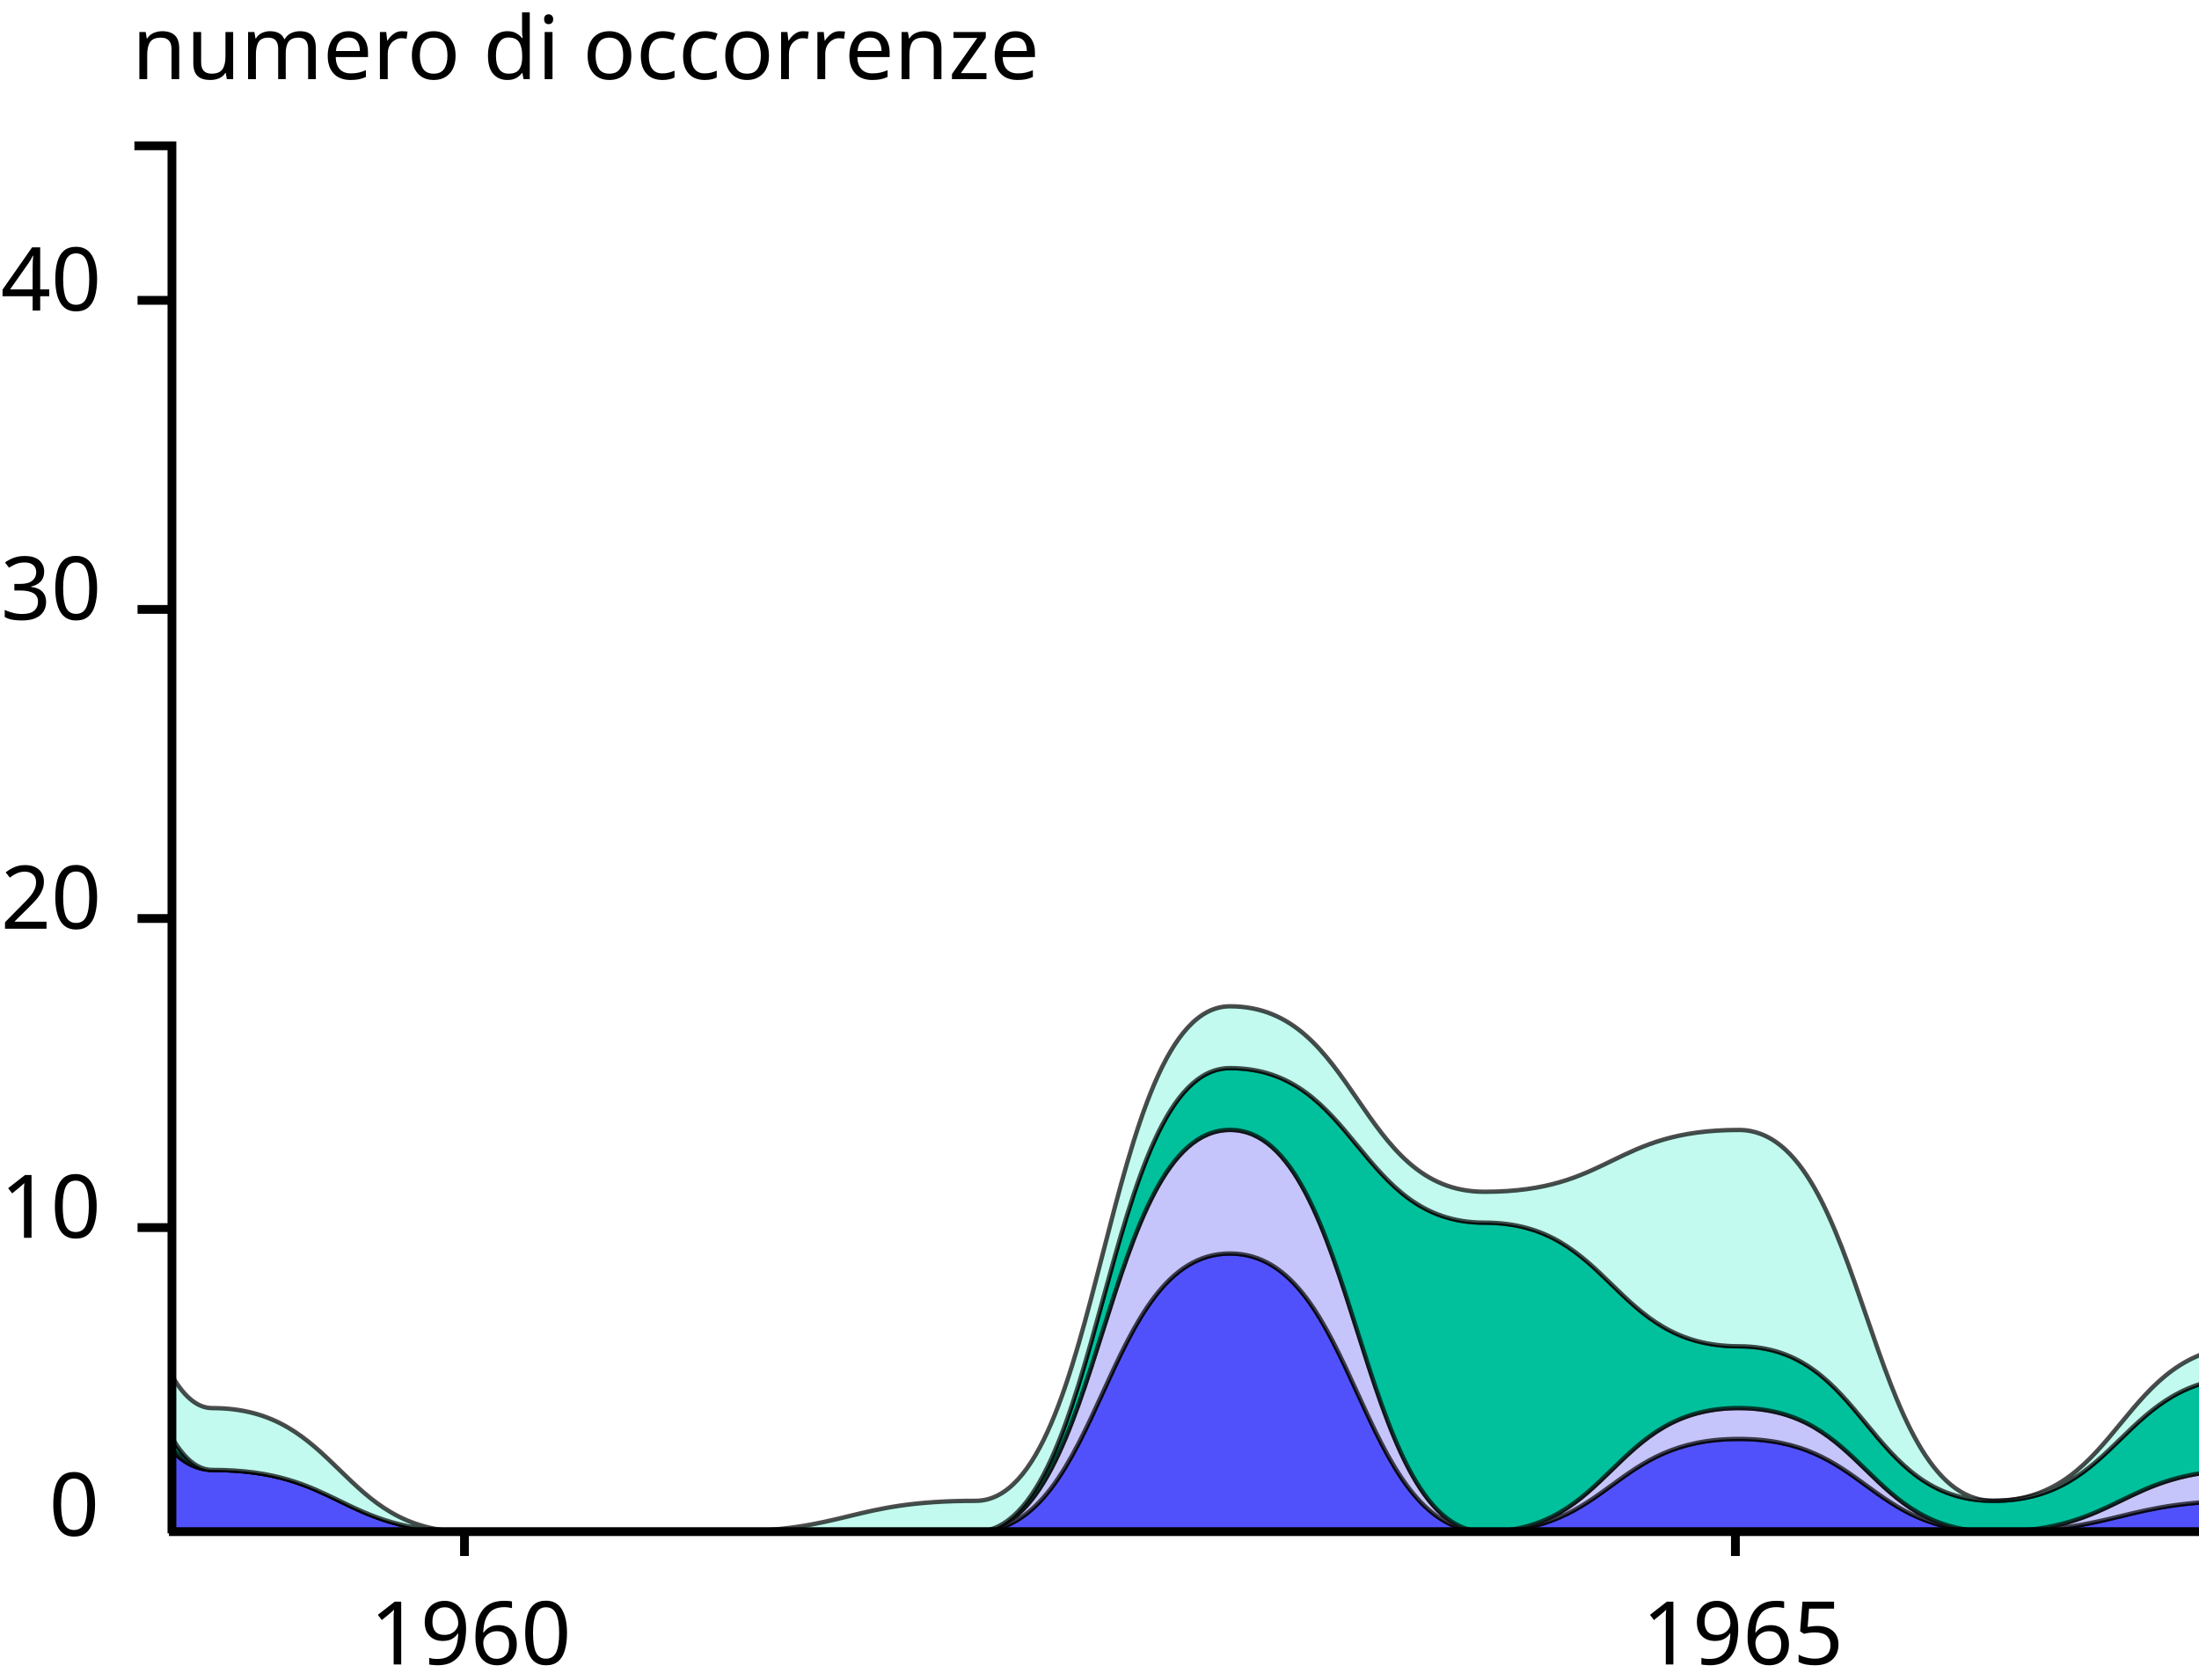
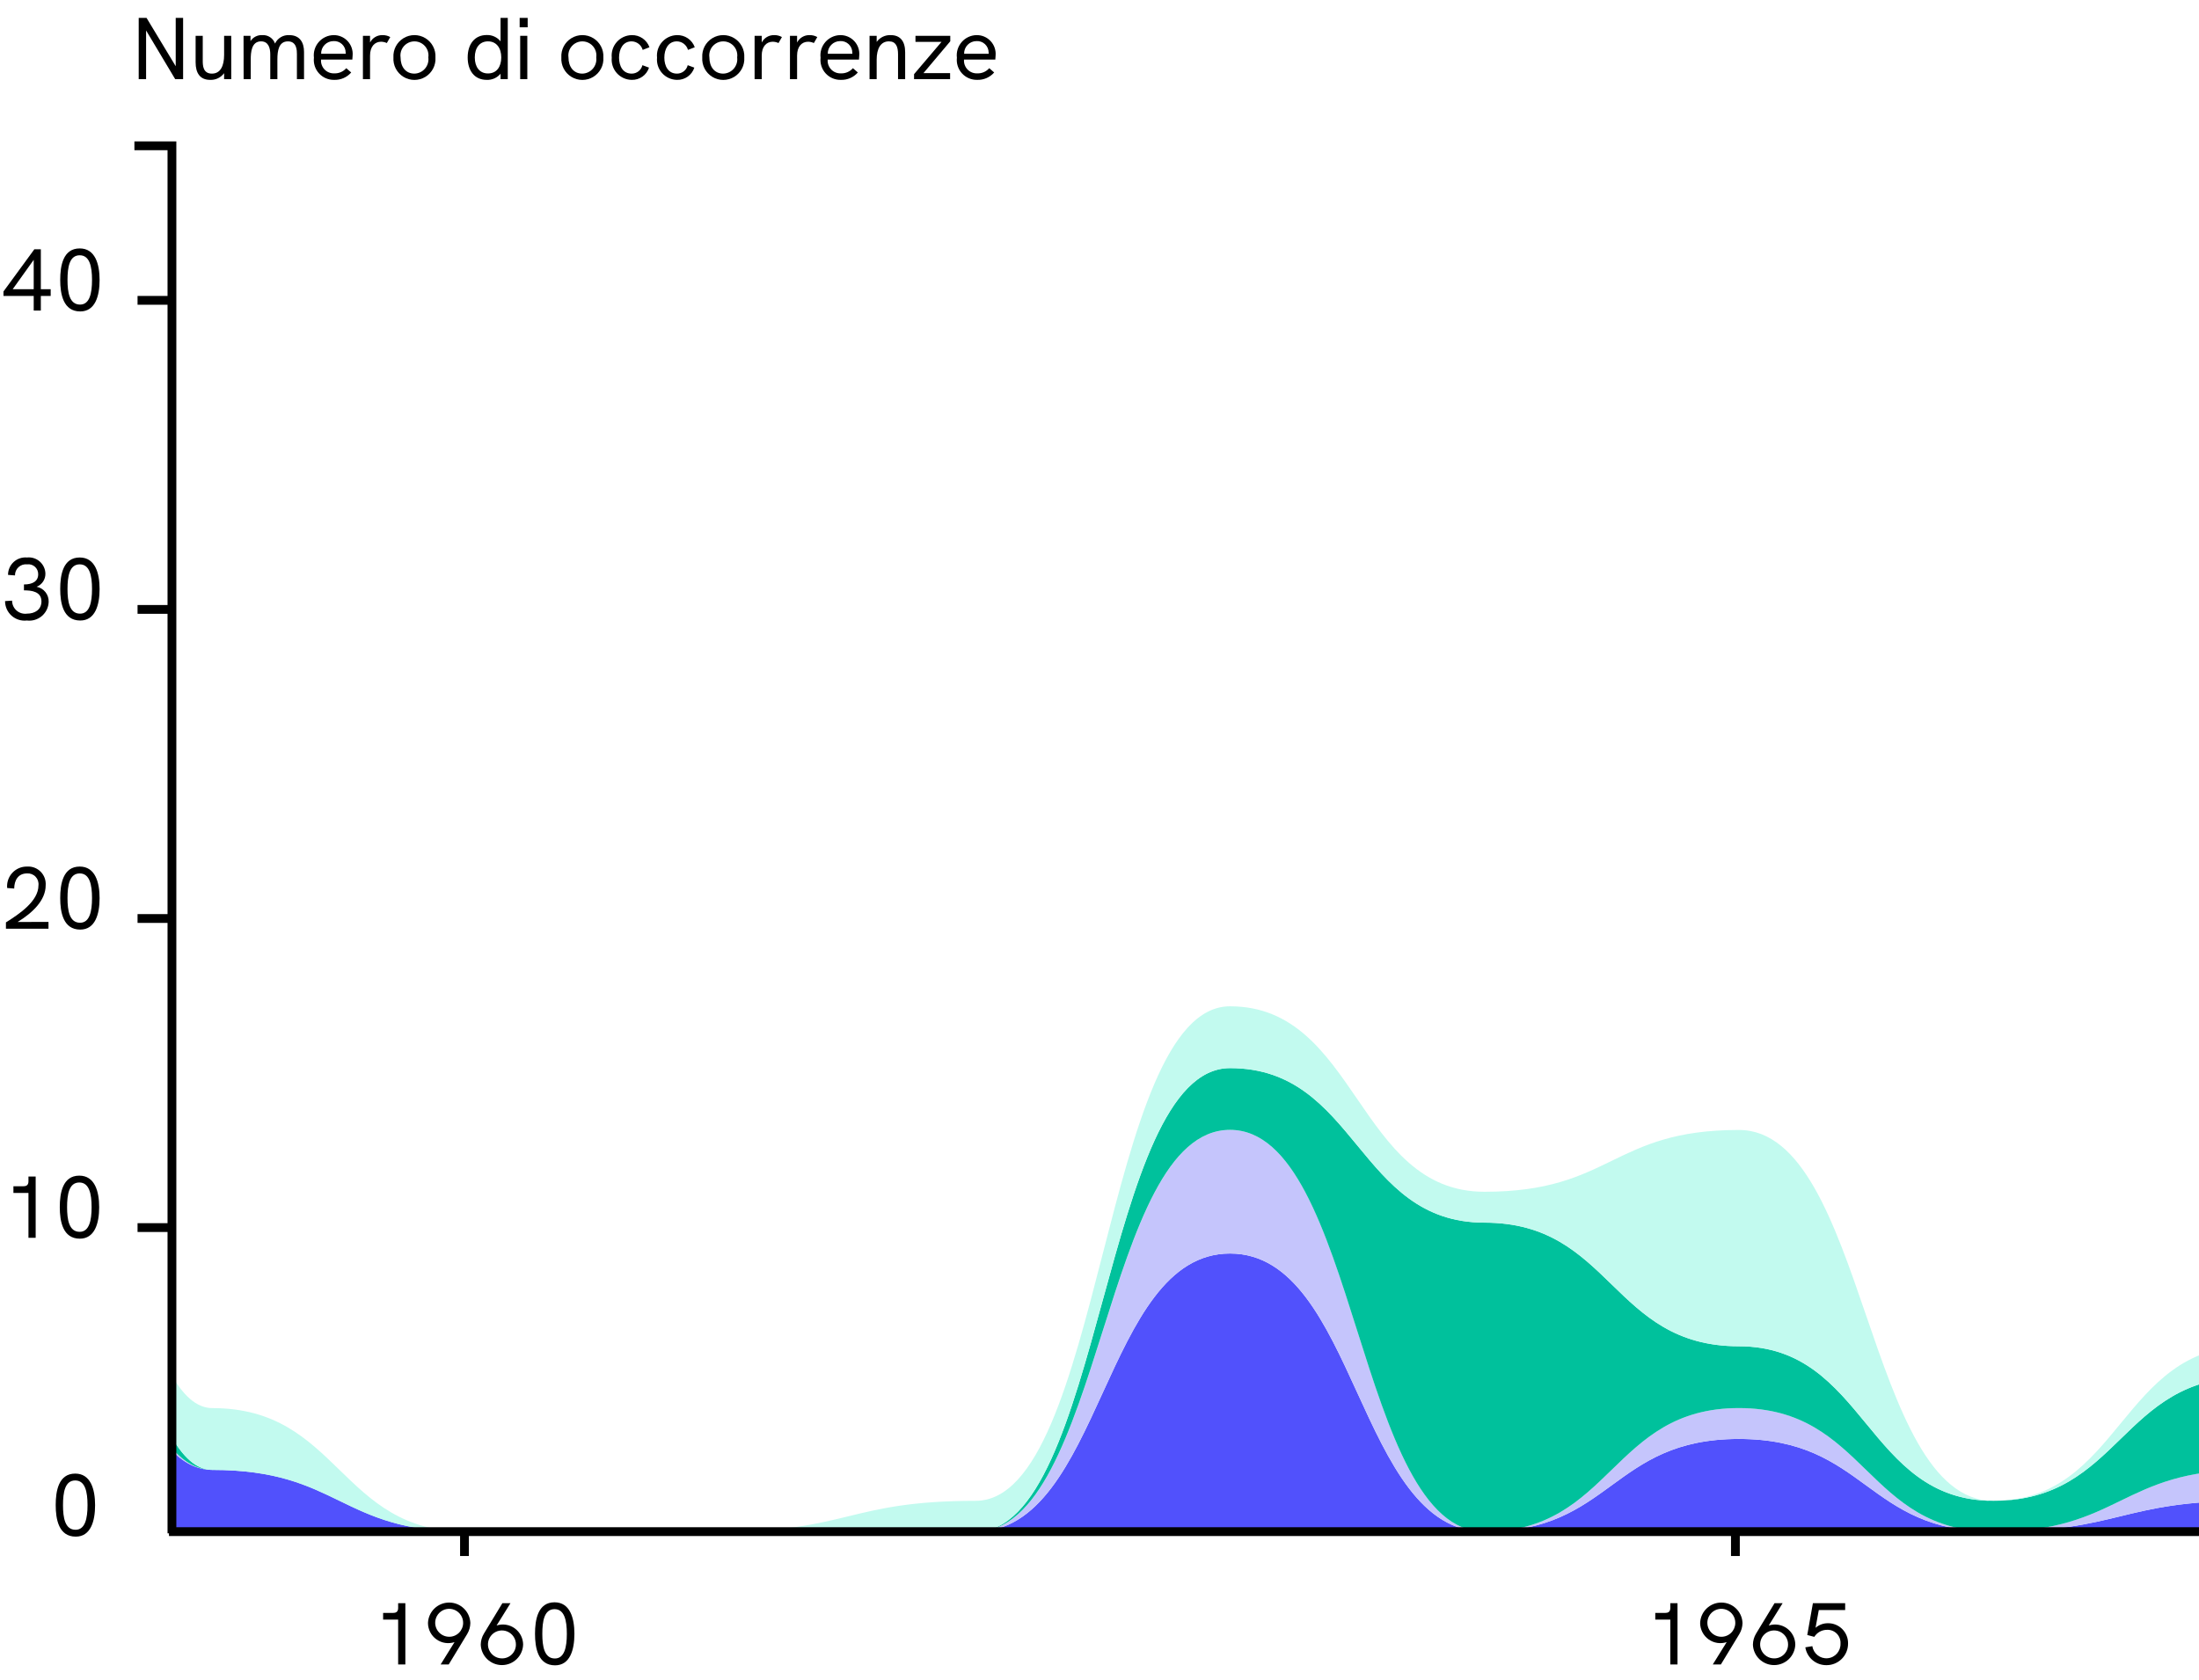
- <svg xmlns="http://www.w3.org/2000/svg" width="250" height="191" viewBox="0 0 250 191">
+ <svg xmlns="http://www.w3.org/2000/svg" id="Layer_1" data-name="Layer 1" width="250" height="191" viewBox="0 0 250 191">
  <defs>
    <clipPath id="clip-path">
-       <rect width="231.244" height="159.697" fill="none" />
+       <rect width="250" height="191" fill="none" />
    </clipPath>
    <clipPath id="clip-path-2">
-       <rect id="Rectangle_19223" data-name="Rectangle 19223" width="236.244" height="159.697" fill="none" />
+       <rect x="19.673" y="14.357" width="231.244" height="159.697" fill="none" />
    </clipPath>
-     <clipPath id="clip-zoom-01">
-       <rect width="250" height="191" />
+     <clipPath id="clip-path-3">
+       <rect x="19.673" y="14.357" width="236.244" height="159.697" fill="none" />
    </clipPath>
  </defs>
-   <g id="zoom-01" clip-path="url(#clip-zoom-01)">
-     <g id="Group_24061" data-name="Group 24061" transform="translate(-2 -5)">
-       <g id="Group_24062" data-name="Group 24062" transform="translate(0.675 19.357)" style="isolation: isolate">
-         <g id="Group_23" data-name="Group 23" transform="translate(-0.638)">
-           <g id="date" transform="translate(44.029 164.875)">
-             <text id="_1980" data-name="1980" transform="translate(578.546 9)" font-size="9" font-family="HKGrotesk-Regular, HK Grotesk">
-               <tspan x="0" y="0">1980</tspan>
-             </text>
-             <text id="_1984" data-name="1984" transform="translate(691.208 9)" font-size="9" font-family="HKGrotesk-Regular, HK Grotesk">
-               <tspan x="0" y="0">1984</tspan>
-             </text>
-           </g>
-           <g id="Scroll_Group_1" data-name="Scroll Group 1" transform="translate(21.636)" clip-path="url(#clip-path)" style="isolation: isolate">
-             <g id="Scroll_Group_2" data-name="Scroll Group 2" clip-path="url(#clip-path-2)" style="isolation: isolate">
-               <g id="Group_20" data-name="Group 20" transform="translate(-458.354 5.17)">
-                 <path id="Path_10" data-name="Path 10" d="M40,197.251c43.389,0,43.389-10.542,57.852-10.542h28.926c14.463,0,14.463-42.168,28.926-42.168s14.463,49.2,28.926,49.2,14.463,3.514,28.926,3.514,14.463-7.028,28.926-7.028,14.463,7.028,28.926,7.028,14.463-14.056,28.926-14.056,14.463,10.542,28.926,10.542,14.463-17.569,28.926-17.569,14.463,21.086,28.926,21.086,14.463-3.514,28.926-3.514,14.463,3.514,28.926,3.514S459.425,134,473.889,134s14.463,56.223,28.926,56.223,14.463,7.028,28.926,7.028h57.852c14.463,0,14.463-31.626,28.926-31.626s14.463,31.626,28.926,31.626,14.463-10.542,28.926-10.542,14.463,10.542,28.926,10.542,14.463-3.514,28.926-3.514,14.463,3.514,28.926,3.514H821c14.463,0,14.463-10.542,28.926-10.542s14.463-17.569,28.926-17.569,14.463,28.112,28.926,28.112h57.852c14.463,0,14.463-7.028,28.926-7.028s14.463-3.514,28.926-3.514,14.463,10.542,28.926,10.542,14.463-24.6,28.926-24.6,14.463,24.6,28.926,24.6h57.852c14.463,0,14.463-3.514,28.926-3.514s14.463,3.514,28.926,3.514Z" transform="translate(-40 -42.639)" fill="#5151fc" stroke="rgba(0,0,0,0.7)" stroke-width="0.5" />
-                 <path id="Path_11" data-name="Path 11" d="M40,198.057c43.389,0,43.389-10.542,57.852-10.542h28.926c14.463,0,14.463-45.681,28.926-45.681s14.463,49.2,28.926,49.2,14.463,7.028,28.926,7.028,14.463-7.028,28.926-7.028,14.463,7.028,28.926,7.028S285.871,184,300.335,184s14.463,7.028,28.926,7.028,14.463-14.056,28.926-14.056,14.463,21.086,28.926,21.086,14.463-3.514,28.926-3.514,14.463,3.514,28.926,3.514,14.463-70.279,28.926-70.279,14.463,63.251,28.926,63.251,14.463,7.028,28.926,7.028H589.6c14.463,0,14.463-45.681,28.926-45.681s14.463,45.681,28.926,45.681S661.907,184,676.372,184s14.463,14.056,28.926,14.056,14.463-7.028,28.926-7.028,14.463,7.028,28.926,7.028H821c14.463,0,14.463-10.542,28.926-10.542S864.388,159.4,878.851,159.4s14.463,38.654,28.926,38.654H936.7c14.463,0,14.463-3.514,28.926-3.514s14.463-7.028,28.926-7.028h28.926c14.463,0,14.463,10.542,28.926,10.542s14.463-42.168,28.926-42.168,14.463,42.168,28.926,42.168h28.926c14.463,0,14.463-3.514,28.926-3.514h57.852v3.514c-43.389-3.514-43.389,0-57.852,0h-57.852c-14.463,0-14.463-24.6-28.926-24.6s-14.463,24.6-28.926,24.6-14.464-10.542-28.926-10.542-14.463,3.514-28.926,3.514-14.463,7.028-28.926,7.028H907.777c-14.463,0-14.463-28.112-28.926-28.112s-14.463,17.569-28.926,17.569S835.462,198.055,821,198.055H763.148c-14.463,0-14.463-3.514-28.926-3.514s-14.463,3.514-28.926,3.514-14.463-10.542-28.926-10.542-14.463,10.542-28.926,10.542-14.463-31.626-28.926-31.626-14.463,31.626-28.926,31.626H531.74c-14.463,0-14.463-7.028-28.926-7.028S488.352,134.8,473.888,134.8s-14.463,63.251-28.926,63.251-14.463-3.514-28.926-3.514-14.463,3.514-28.926,3.514-14.463-21.086-28.926-21.086-14.463,17.569-28.926,17.569S314.8,184,300.333,184s-14.463,14.056-28.926,14.056-14.463-7.028-28.926-7.028-14.463,7.028-28.926,7.028-14.463-3.514-28.926-3.514-14.463-49.2-28.926-49.2-14.463,42.168-28.926,42.168H97.852c-14.463,0-14.463,10.542-28.926,10.542Z" transform="translate(-40 -43.445)" fill="#c5c5fc" stroke="rgba(0,0,0,0.7)" stroke-width="0.5" />
-                 <path id="Path_12" data-name="Path 12" d="M40,202.085c43.389,0,43.389-10.542,57.852-10.542s14.463-7.028,28.926-7.028,14.463-59.737,28.926-59.737,14.463,70.279,28.926,70.279,14.463,3.514,28.926,3.514,14.463-3.514,28.926-3.514,14.463,7.028,28.926,7.028,14.463-28.112,28.926-28.112S314.8,181,329.261,181s14.463-3.514,28.926-3.514,14.463,24.6,28.926,24.6,14.463-3.514,28.926-3.514,14.463-3.514,28.926-3.514,14.463-94.877,28.926-94.877,14.463,94.877,28.926,94.877,14.463,7.028,28.926,7.028H589.6c14.463,0,14.463-52.709,28.926-52.709s14.463,17.569,28.926,17.569S661.91,181,676.373,181s14.463,17.569,28.926,17.569,14.463-14.056,28.926-14.056,14.463,14.056,28.926,14.056,14.463,3.514,28.926,3.514H821c14.463,0,14.463-10.542,28.926-10.542s14.463-42.168,28.926-42.168,14.463,45.681,28.926,45.681,14.463,7.028,28.926,7.028,14.463-7.028,28.926-7.028,14.463-3.514,28.926-3.514,14.463-3.514,28.926-3.514,14.463,14.056,28.926,14.056,14.463-105.418,28.926-105.418,14.463,94.877,28.926,94.877,14.463,10.542,28.926,10.542,14.463-3.514,28.926-3.514,14.463-10.542,28.926-10.542,14.463,10.542,28.926,10.542h-57.852c-14.464,0-14.464,3.514-28.926,3.514h-28.926c-14.463,0-14.463-42.168-28.926-42.168s-14.463,42.168-28.926,42.168-14.464-10.542-28.926-10.542H994.555c-14.463,0-14.463,7.028-28.926,7.028s-14.463,3.514-28.926,3.514H907.777c-14.463,0-14.463-38.654-28.926-38.654s-14.463,28.112-28.926,28.112S835.462,202.085,821,202.085H763.148c-14.463,0-14.463-7.028-28.926-7.028s-14.463,7.028-28.926,7.028-14.463-14.056-28.926-14.056-14.463,14.056-28.926,14.056S632.981,156.4,618.518,156.4s-14.463,45.681-28.926,45.681H531.74c-14.463,0-14.463-7.028-28.926-7.028s-14.463-63.248-28.925-63.248-14.463,70.279-28.926,70.279-14.463-3.514-28.926-3.514-14.463,3.514-28.926,3.514S372.648,181,358.185,181s-14.463,14.056-28.926,14.056-14.463-7.028-28.926-7.028-14.463,14.056-28.926,14.056-14.463-7.028-28.926-7.028-14.463,7.028-28.926,7.028-14.463-7.028-28.926-7.028-14.463-49.2-28.926-49.2-14.461,45.676-28.925,45.676H97.852c-14.463,0-14.463,10.542-28.926,10.542Z" transform="translate(-40 -47.472)" fill="#00c19c" stroke="rgba(0,0,0,0.7)" stroke-width="0.5" />
-                 <path id="Path_13" data-name="Path 13" d="M40,207.726c43.389,0,43.389-10.542,57.852-10.542s14.463-10.542,28.926-10.542S141.241,123.39,155.7,123.39,170.167,200.7,184.63,200.7s14.463-3.514,28.926-3.514,14.463,3.514,28.926,3.514,14.463,7.028,28.926,7.028,14.463-28.112,28.926-28.112,14.463,3.514,28.926,3.514h28.926c14.463,0,14.463,24.6,28.926,24.6s14.463-3.514,28.926-3.514,14.463-7.028,28.926-7.028,14.463-98.391,28.926-98.391,14.463,94.877,28.926,94.877,14.463,14.056,28.926,14.056h28.926c14.463,0,14.463-3.514,28.926-3.514s14.463-56.223,28.926-56.223,14.463,21.086,28.926,21.086,14.463-7.028,28.926-7.028,14.463,42.168,28.926,42.168,14.463-17.569,28.926-17.569,14.463,17.569,28.926,17.569,14.463,3.514,28.926,3.514H821c14.463,0,14.463-14.056,28.926-14.056s14.463-56.223,28.926-56.223S893.314,200.7,907.777,200.7H936.7c14.463,0,14.463-7.028,28.926-7.028h57.852c14.463,0,14.463,14.056,28.926,14.056s14.463-154.614,28.926-154.614,14.463,144.073,28.926,144.073,14.463,3.514,28.926,3.514,14.463-3.514,28.926-3.514,14.463-14.056,28.926-14.056,14.463,21.086,28.926,21.086h0c-43.389-10.542-43.389,0-57.852,0s-14.463,3.514-28.926,3.514-14.463-10.542-28.926-10.542-14.463-94.877-28.926-94.877-14.463,105.418-28.926,105.418-14.464-14.056-28.926-14.056-14.463,3.514-28.926,3.514-14.463,3.514-28.926,3.514-14.463,7.028-28.926,7.028S922.24,200.7,907.777,200.7s-14.463-45.681-28.926-45.681-14.463,42.168-28.926,42.168S835.462,207.73,821,207.73H792.073c-14.463,0-14.463-3.514-28.926-3.514s-14.463-14.056-28.926-14.056-14.463,14.056-28.926,14.056-14.463-17.569-28.926-17.569-14.463-14.056-28.926-14.056-14.463-17.569-28.926-17.569-14.463,52.709-28.926,52.709H531.74c-14.463,0-14.463-7.028-28.926-7.028s-14.463-94.877-28.926-94.877S459.426,200.7,444.962,200.7s-14.463,3.514-28.926,3.514-14.463,3.514-28.926,3.514-14.463-24.6-28.926-24.6-14.463,3.514-28.926,3.514-14.463-7.028-28.926-7.028-14.463,28.112-28.926,28.112S256.943,200.7,242.48,200.7s-14.463,3.514-28.926,3.514-14.463-3.514-28.926-3.514-14.463-70.279-28.926-70.279-14.463,59.737-28.926,59.737-14.463,7.028-28.926,7.028S83.387,207.73,68.923,207.73Z" transform="translate(-40 -53.113)" fill="#c2faef" stroke="rgba(0,0,0,0.7)" stroke-width="0.5" />
+   <g clip-path="url(#clip-path)">
+     <g id="zoom-01">
+       <g id="Group_24061" data-name="Group 24061">
+         <g id="Group_24062" data-name="Group 24062">
+           <g id="Group_23" data-name="Group 23">
+             <g clip-path="url(#clip-path-2)">
+               <g id="Scroll_Group_1" data-name="Scroll Group 1">
+                 <g clip-path="url(#clip-path-3)">
+                   <g id="Scroll_Group_2" data-name="Scroll Group 2">
+                     <g id="Group_20" data-name="Group 20">
+                       <path id="Path_10" data-name="Path 10" d="M-438.681,174.139c43.389,0,43.389-10.542,57.852-10.542h28.926c14.463,0,14.463-42.168,28.926-42.168s14.463,49.2,28.926,49.2,14.463,3.514,28.926,3.514,14.463-7.028,28.926-7.028,14.463,7.028,28.926,7.028,14.463-14.056,28.926-14.056,14.463,10.542,28.926,10.542,14.463-17.569,28.926-17.569,14.463,21.086,28.926,21.086,14.463-3.514,28.926-3.514,14.463,3.514,28.926,3.514S-19.256,110.888-4.792,110.888s14.463,56.223,28.926,56.223,14.463,7.028,28.926,7.028h57.852c14.463,0,14.463-31.626,28.926-31.626s14.463,31.626,28.926,31.626,14.463-10.542,28.926-10.542,14.463,10.542,28.926,10.542,14.463-3.514,28.926-3.514,14.463,3.514,28.926,3.514H342.319c14.463,0,14.463-10.542,28.926-10.542s14.463-17.569,28.926-17.569,14.463,28.112,28.926,28.112h57.852c14.463,0,14.463-7.028,28.926-7.028s14.463-3.514,28.926-3.514c14.463,0,14.463,10.542,28.926,10.542s14.463-24.6,28.926-24.6,14.463,24.6,28.926,24.6h57.852c14.463,0,14.463-3.514,28.926-3.514s14.463,3.514,28.926,3.514Z" fill="#5151fc" />
+                       <path id="Path_11" data-name="Path 11" d="M-438.681,174.139c43.389,0,43.389-10.542,57.852-10.542h28.926c14.463,0,14.463-45.681,28.926-45.681s14.463,49.2,28.926,49.2,14.463,7.028,28.926,7.028,14.463-7.028,28.926-7.028,14.463,7.028,28.926,7.028,14.463-14.062,28.927-14.062,14.463,7.028,28.926,7.028,14.463-14.056,28.926-14.056,14.463,21.086,28.926,21.086,14.463-3.514,28.926-3.514,14.463,3.514,28.926,3.514,14.463-70.279,28.926-70.279,14.463,63.251,28.926,63.251,14.463,7.028,28.926,7.028h57.857c14.463,0,14.463-45.681,28.926-45.681s14.463,45.681,28.926,45.681,14.455-14.058,28.92-14.058,14.463,14.056,28.926,14.056,14.463-7.028,28.926-7.028,14.463,7.028,28.926,7.028H342.319c14.463,0,14.463-10.542,28.926-10.542s14.462-28.114,28.925-28.114,14.463,38.654,28.926,38.654h28.923c14.463,0,14.463-3.514,28.926-3.514s14.463-7.028,28.926-7.028h28.926c14.463,0,14.463,10.542,28.926,10.542s14.463-42.168,28.926-42.168,14.463,42.168,28.926,42.168h28.926c14.463,0,14.463-3.514,28.926-3.514h57.852v3.514c-43.389-3.514-43.389,0-57.852,0h-57.852c-14.463,0-14.463-24.6-28.926-24.6s-14.463,24.6-28.926,24.6-14.464-10.542-28.926-10.542-14.463,3.514-28.926,3.514-14.463,7.028-28.926,7.028H429.096c-14.463,0-14.463-28.112-28.926-28.112s-14.463,17.569-28.926,17.569S356.781,174.137,342.319,174.137H284.467c-14.463,0-14.463-3.514-28.926-3.514s-14.463,3.514-28.926,3.514-14.463-10.542-28.926-10.542-14.463,10.542-28.926,10.542-14.463-31.626-28.926-31.626-14.463,31.626-28.926,31.626H53.059c-14.463,0-14.463-7.028-28.926-7.028S9.671,110.882-4.793,110.882s-14.463,63.251-28.926,63.251-14.463-3.514-28.926-3.514-14.463,3.514-28.926,3.514-14.463-21.086-28.926-21.086-14.463,17.569-28.926,17.569-14.458-10.534-28.925-10.534-14.463,14.056-28.926,14.056-14.463-7.028-28.926-7.028-14.463,7.028-28.926,7.028-14.463-3.514-28.926-3.514-14.463-49.2-28.926-49.2-14.463,42.168-28.926,42.168h-28.925c-14.463,0-14.463,10.542-28.926,10.542Z" fill="#c5c5fc" />
+                       <path id="Path_12" data-name="Path 12" d="M-438.681,174.14c43.389,0,43.389-10.542,57.852-10.542s14.463-7.028,28.926-7.028,14.463-59.737,28.926-59.737,14.463,70.279,28.926,70.279,14.463,3.514,28.926,3.514,14.463-3.514,28.926-3.514,14.463,7.028,28.926,7.028,14.463-28.112,28.926-28.112,14.466,7.027,28.927,7.027,14.463-3.514,28.926-3.514,14.463,24.6,28.926,24.6,14.463-3.514,28.926-3.514,14.463-3.514,28.926-3.514S-19.253,72.236-4.79,72.236s14.463,94.877,28.926,94.877,14.463,7.028,28.926,7.028h57.857c14.463,0,14.463-52.709,28.926-52.709s14.463,17.569,28.926,17.569,14.458,14.054,28.921,14.054,14.463,17.569,28.926,17.569,14.463-14.056,28.926-14.056,14.463,14.056,28.926,14.056,14.463,3.514,28.926,3.514H342.319c14.463,0,14.463-10.542,28.926-10.542s14.463-42.168,28.926-42.168,14.463,45.681,28.926,45.681,14.463,7.028,28.926,7.028,14.463-7.028,28.926-7.028,14.463-3.514,28.926-3.514,14.463-3.514,28.926-3.514,14.463,14.056,28.926,14.056,14.463-105.418,28.926-105.418,14.463,94.877,28.926,94.877,14.463,10.542,28.926,10.542,14.463-3.514,28.926-3.514,14.463-10.542,28.926-10.542,14.463,10.542,28.926,10.542H689.431c-14.464,0-14.464,3.514-28.926,3.514h-28.926c-14.463,0-14.463-42.168-28.926-42.168s-14.463,42.168-28.926,42.168-14.464-10.542-28.926-10.542H515.874c-14.463,0-14.463,7.028-28.926,7.028s-14.463,3.514-28.926,3.514H429.096c-14.463,0-14.463-38.654-28.926-38.654s-14.463,28.112-28.926,28.112S356.781,174.14,342.319,174.14H284.467c-14.463,0-14.463-7.028-28.926-7.028s-14.463,7.028-28.926,7.028-14.463-14.056-28.926-14.056-14.463,14.056-28.926,14.056S154.3,128.455,139.837,128.455s-14.463,45.681-28.926,45.681H53.059c-14.463,0-14.463-7.028-28.926-7.028S9.67,103.86-4.792,103.86s-14.463,70.279-28.926,70.279-14.463-3.514-28.926-3.514-14.463,3.514-28.926,3.514-14.463-21.084-28.926-21.084-14.463,14.056-28.926,14.056-14.463-7.028-28.926-7.028-14.463,14.056-28.926,14.056-14.463-7.028-28.926-7.028-14.463,7.028-28.926,7.028-14.463-7.028-28.926-7.028-14.463-49.2-28.926-49.2-14.461,45.676-28.925,45.676h-28.926c-14.463,0-14.463,10.542-28.926,10.542Z" fill="#00c19c" />
+                       <path id="Path_13" data-name="Path 13" d="M-438.681,174.14c43.389,0,43.389-10.542,57.852-10.542s14.463-10.542,28.926-10.542,14.463-63.252,28.922-63.252,14.467,77.31,28.93,77.31,14.463-3.514,28.926-3.514,14.463,3.514,28.926,3.514,14.463,7.028,28.926,7.028,14.463-28.112,28.926-28.112,14.463,3.514,28.926,3.514h28.926c14.463,0,14.463,24.6,28.926,24.6s14.463-3.514,28.926-3.514,14.463-7.028,28.926-7.028S-19.254,65.211-4.791,65.211s14.463,94.877,28.926,94.877,14.463,14.056,28.926,14.056H81.987c14.463,0,14.463-3.514,28.926-3.514s14.463-56.223,28.926-56.223,14.463,21.086,28.926,21.086,14.463-7.028,28.926-7.028,14.463,42.168,28.926,42.168,14.463-17.569,28.926-17.569,14.463,17.569,28.926,17.569,14.463,3.514,28.926,3.514H342.319c14.463,0,14.463-14.056,28.926-14.056s14.463-56.223,28.926-56.223,14.462,63.246,28.925,63.246h28.923c14.463,0,14.463-7.028,28.926-7.028h57.852c14.463,0,14.463,14.056,28.926,14.056s14.463-154.614,28.926-154.614,14.463,144.073,28.926,144.073,14.463,3.514,28.926,3.514,14.463-3.514,28.926-3.514,14.463-14.056,28.926-14.056,14.463,21.086,28.926,21.086h0c-43.389-10.542-43.389,0-57.852,0s-14.463,3.514-28.926,3.514-14.463-10.542-28.926-10.542-14.463-94.877-28.926-94.877-14.463,105.418-28.926,105.418-14.464-14.056-28.926-14.056-14.463,3.514-28.926,3.514-14.463,3.514-28.926,3.514-14.463,7.028-28.926,7.028-14.46-7.03-28.923-7.03-14.463-45.681-28.926-45.681-14.463,42.168-28.926,42.168S356.781,174.144,342.319,174.144H313.392c-14.463,0-14.463-3.514-28.926-3.514s-14.463-14.056-28.926-14.056-14.463,14.056-28.926,14.056-14.463-17.569-28.926-17.569-14.463-14.056-28.926-14.056-14.463-17.569-28.926-17.569-14.463,52.709-28.926,52.709H53.059c-14.463,0-14.463-7.028-28.926-7.028S9.67,72.24-4.793,72.24s-14.462,94.874-28.926,94.874-14.463,3.514-28.926,3.514-14.463,3.514-28.926,3.514-14.463-24.6-28.926-24.6-14.463,3.514-28.926,3.514-14.463-7.028-28.926-7.028-14.463,28.112-28.926,28.112-14.463-7.026-28.926-7.026-14.463,3.514-28.926,3.514-14.463-3.514-28.926-3.514-14.463-70.279-28.926-70.279-14.463,59.737-28.926,59.737-14.463,7.028-28.926,7.028-14.463,10.544-28.927,10.544Z" fill="#c2faef" />
+                     </g>
+                   </g>
+                 </g>
              </g>
            </g>
+             <path id="Path_14" data-name="Path 14" d="M249.999,174.131H19.21" fill="none" stroke="#000" />
+             <line id="Line_23" data-name="Line 23" x1="52.806" y1="174.139" x2="52.806" y2="176.904" fill="none" stroke="#000" />
+             <line id="Line_24" data-name="Line 24" x1="197.294" y1="174.139" x2="197.294" y2="176.904" fill="none" stroke="#000" />
          </g>
-           <path id="Path_14" data-name="Path 14" d="M230.789,0H0" transform="translate(21.173 159.774)" fill="none" stroke="#000" stroke-width="1" />
-           <line id="Line_23" data-name="Line 23" y2="2.765" transform="translate(54.769 159.782)" fill="none" stroke="#000" stroke-width="1" />
-           <line id="Line_24" data-name="Line 24" y2="2.765" transform="translate(199.257 159.782)" fill="none" stroke="#000" stroke-width="1" />
+         </g>
+         <g id="numero_di_occorrenze" data-name="numero di occorrenze" style="isolation: isolate">
+           <g style="isolation: isolate">
+             <path d="M20.817,2.034V9h-.899L16.609,3.463V9h-.839V2.034h.89L19.977,7.531V2.034Z" />
+             <path d="M26.288,4.072V9H25.478V8.32a1.865,1.865,0,0,1-1.589.76c-1.149,0-1.649-.779-1.649-1.989V4.072h.81v2.829c0,.52.02,1.469,1.04,1.469.969,0,1.389-.869,1.389-2.129V4.072Z" />
+             <path d="M34.565,5.901V9h-.81V6.142c0-.38,0-1.439-1.019-1.439-1.05,0-1.2,1.069-1.2,2.049V9h-.81V6.172c0-.72-.21-1.47-1.049-1.47-1.089,0-1.169,1.25-1.169,2.049V9h-.81l-.01-4.928H28.479v.601a1.496,1.496,0,0,1,1.349-.68,1.43,1.43,0,0,1,1.439.959,1.677,1.677,0,0,1,1.619-.959C34.066,3.993,34.565,4.803,34.565,5.901Z" />
+             <path d="M40.057,6.771h-3.558a1.444,1.444,0,0,0,1.509,1.569A1.709,1.709,0,0,0,39.367,7.751l.56.489a2.442,2.442,0,0,1-1.929.84,2.265,2.265,0,0,1-2.309-2.519A2.291,2.291,0,0,1,37.918,3.993a2.137,2.137,0,0,1,2.169,2.338A3.756,3.756,0,0,1,40.057,6.771Zm-3.548-.66h2.798a1.096,1.096,0,0,1-.01-.13,1.303,1.303,0,0,0-1.389-1.309A1.406,1.406,0,0,0,36.509,6.111Z" />
+             <path d="M44.368,4.213l-.39.68a1.634,1.634,0,0,0-.649-.15c-.729,0-1.259.55-1.259,1.579V9h-.81V4.072h.81V4.832a1.547,1.547,0,0,1,1.429-.839A1.705,1.705,0,0,1,44.368,4.213Z" />
+             <path d="M44.729,6.531a2.393,2.393,0,1,1,4.777,0,2.394,2.394,0,1,1-4.777,0Zm3.968,0a1.596,1.596,0,1,0-3.158,0c0,1.039.56,1.839,1.579,1.839A1.631,1.631,0,0,0,48.697,6.531Z" />
+             <path d="M57.727,2.034V9h-.82V8.38a1.935,1.935,0,0,1-1.579.7c-1.409,0-2.159-1.079-2.159-2.549,0-1.549.83-2.549,2.159-2.549a1.935,1.935,0,0,1,1.579.72v-2.668Zm-.74,4.497c0-1.079-.55-1.829-1.509-1.829-.939,0-1.499.729-1.499,1.829,0,1.069.53,1.819,1.499,1.819C56.477,8.351,56.987,7.57,56.987,6.531Z" />
+             <path d="M59.079,2.034h.91V3.104h-.91Zm.06,2.038h.81V9h-.81Z" />
+             <path d="M63.819,6.531a2.393,2.393,0,1,1,4.777,0,2.394,2.394,0,1,1-4.777,0Zm3.968,0a1.596,1.596,0,1,0-3.158,0c0,1.039.56,1.839,1.579,1.839A1.631,1.631,0,0,0,67.787,6.531Z" />
+             <path d="M69.549,6.552a2.322,2.322,0,0,1,2.258-2.559,2.084,2.084,0,0,1,2.029,1.379l-.77.3a1.331,1.331,0,0,0-1.259-.97c-.999,0-1.429.899-1.429,1.85,0,.949.43,1.818,1.439,1.818a1.25,1.25,0,0,0,1.219-.959l.75.279a2.006,2.006,0,0,1-1.969,1.39A2.303,2.303,0,0,1,69.549,6.552Z" />
+             <path d="M74.698,6.552A2.322,2.322,0,0,1,76.957,3.993a2.084,2.084,0,0,1,2.029,1.379l-.77.3A1.332,1.332,0,0,0,76.957,4.702c-.999,0-1.429.899-1.429,1.85,0,.949.43,1.818,1.439,1.818a1.25,1.25,0,0,0,1.219-.959l.75.279a2.006,2.006,0,0,1-1.969,1.39A2.303,2.303,0,0,1,74.698,6.552Z" />
+             <path d="M79.839,6.531a2.393,2.393,0,1,1,4.777,0,2.394,2.394,0,1,1-4.777,0Zm3.968,0a1.596,1.596,0,1,0-3.158,0c0,1.039.56,1.839,1.579,1.839A1.631,1.631,0,0,0,83.807,6.531Z" />
+             <path d="M88.897,4.213l-.39.68a1.635,1.635,0,0,0-.649-.15c-.729,0-1.259.55-1.259,1.579V9h-.81V4.072h.81V4.832a1.547,1.547,0,0,1,1.429-.839A1.705,1.705,0,0,1,88.897,4.213Z" />
+             <path d="M92.917,4.213l-.39.68a1.635,1.635,0,0,0-.649-.15c-.729,0-1.259.55-1.259,1.579V9h-.81V4.072h.81V4.832a1.547,1.547,0,0,1,1.429-.839A1.705,1.705,0,0,1,92.917,4.213Z" />
+             <path d="M97.656,6.771h-3.558a1.444,1.444,0,0,0,1.509,1.569A1.709,1.709,0,0,0,96.966,7.751l.56.489a2.442,2.442,0,0,1-1.929.84,2.265,2.265,0,0,1-2.309-2.519,2.291,2.291,0,0,1,2.229-2.568,2.137,2.137,0,0,1,2.169,2.338A3.756,3.756,0,0,1,97.656,6.771Zm-3.548-.66h2.798a1.096,1.096,0,0,1-.01-.13,1.303,1.303,0,0,0-1.389-1.309A1.406,1.406,0,0,0,94.108,6.111Z" />
+             <path d="M102.906,5.941V9h-.81V6.172c0-.859-.23-1.47-1.04-1.47-.93,0-1.389.819-1.389,2.079V9H98.858V4.072H99.668V4.763a1.864,1.864,0,0,1,1.599-.77C102.336,3.993,102.906,4.673,102.906,5.941Z" />
+             <path d="M108.036,4.692l-3.048,3.618h3.028V9h-4.098V8.431l3.118-3.668h-2.958V4.072h3.958Z" />
+             <path d="M113.156,6.771h-3.558a1.444,1.444,0,0,0,1.509,1.569,1.709,1.709,0,0,0,1.359-.59l.56.489a2.442,2.442,0,0,1-1.929.84,2.265,2.265,0,0,1-2.309-2.519,2.291,2.291,0,0,1,2.229-2.568,2.137,2.137,0,0,1,2.169,2.338A3.756,3.756,0,0,1,113.156,6.771Zm-3.548-.66h2.798a1.096,1.096,0,0,1-.01-.13,1.303,1.303,0,0,0-1.389-1.309A1.406,1.406,0,0,0,109.608,6.111Z" />
+           </g>
        </g>
      </g>
-       <text id="numero_di_occorrenze" data-name="numero di occorrenze" transform="translate(17 14)" font-size="10" font-family="HKGrotesk-Regular, HK Grotesk">
-         <tspan x="0" y="0">numero di occorrenze</tspan>
-       </text>
-     </g>
-     <text id="_1960" data-name="1960" transform="translate(42.066 189.232)" font-size="10" font-family="HKGrotesk-Regular, HK Grotesk">
-       <tspan x="0" y="0">1960</tspan>
-     </text>
-     <text id="_1965" data-name="1965" transform="translate(186.695 189.232)" font-size="10" font-family="HKGrotesk-Regular, HK Grotesk">
-       <tspan x="0" y="0">1965</tspan>
-     </text>
-     <g id="Group_22" data-name="Group 22" transform="translate(-1.963 16.576)">
-       <text id="_0" data-name="0" transform="translate(7.536 158.025)" font-size="10" font-family="HKGrotesk-Regular, HK Grotesk">
-         <tspan x="0" y="0">0</tspan>
-       </text>
-       <g id="Group_21" data-name="Group 21">
-         <line id="Line_19" data-name="Line 19" x1="4.036" transform="translate(17.601 122.988)" fill="none" stroke="#000" stroke-width="1" />
-         <text id="_10" data-name="10" transform="translate(2 124.15)" font-size="10" font-family="HKGrotesk-Regular, HK Grotesk">
-           <tspan x="0" y="0">10</tspan>
-         </text>
-         <line id="Line_20" data-name="Line 20" x1="4.036" transform="translate(17.601 87.849)" fill="none" stroke="#000" stroke-width="1" />
-         <text id="_20" data-name="20" transform="translate(2.048 89.01)" font-size="10" font-family="HKGrotesk-Regular, HK Grotesk">
-           <tspan x="0" y="0">20</tspan>
-         </text>
-         <line id="Line_21" data-name="Line 21" x1="4.036" transform="translate(17.601 52.709)" fill="none" stroke="#000" stroke-width="1" />
-         <text id="_30" data-name="30" transform="translate(2.048 53.871)" font-size="10" font-family="HKGrotesk-Regular, HK Grotesk">
-           <tspan x="0" y="0">30</tspan>
-         </text>
-         <line id="Line_22" data-name="Line 22" x1="4.036" transform="translate(17.601 17.57)" fill="none" stroke="#000" stroke-width="1" />
-         <text id="_40" data-name="40" transform="translate(2.048 18.732)" font-size="10" font-family="HKGrotesk-Regular, HK Grotesk">
-           <tspan x="0" y="0">40</tspan>
-         </text>
-         <path id="Path_15" data-name="Path 15" d="M-6,50.5h4.266V208.249" transform="translate(23.244 -50.5)" fill="none" stroke="#000" stroke-width="1" />
+       <g id="_1960" data-name=" 1960" style="isolation: isolate">
+         <g style="isolation: isolate">
+           <path d="M46.084,182.267v6.966h-.819v-5.098h-1.709V183.376H44.654c.34,0,.61-.101.61-.56v-.55Z" />
+           <path d="M53.473,184.515a2.496,2.496,0,0,1-.36,1.26l-2.099,3.458h-.919l1.579-2.539a2.3,2.3,0,0,1-3.018-2.168,2.41,2.41,0,0,1,4.817-.011Zm-.82.011A1.589,1.589,0,1,0,51.054,186.084,1.578,1.578,0,0,0,52.653,184.525Z" />
+           <path d="M59.473,186.974a2.41,2.41,0,0,1-4.817.01,2.488,2.488,0,0,1,.36-1.259l2.099-3.458h.919l-1.579,2.538a2.303,2.303,0,0,1,3.019,2.169Zm-.82,0a1.589,1.589,0,1,0-1.579,1.569A1.566,1.566,0,0,0,58.653,186.974Z" />
+           <path d="M60.825,185.744c0-1.589.32-3.578,2.219-3.578,1.749,0,2.259,1.77,2.259,3.588,0,1.84-.51,3.578-2.199,3.578C61.165,189.332,60.825,187.354,60.825,185.744Zm3.618.01c0-1.549-.28-2.808-1.399-2.808-1.169,0-1.389,1.349-1.389,2.808,0,1.42.22,2.799,1.429,2.799C64.173,188.553,64.443,187.264,64.443,185.754Z" />
+         </g>
+       </g>
+       <g id="_1965" data-name=" 1965" style="isolation: isolate">
+         <g style="isolation: isolate">
+           <path d="M190.713,182.267v6.966h-.819v-5.098h-1.709V183.376h1.099c.34,0,.61-.101.61-.56v-.55Z" />
+           <path d="M198.103,184.515a2.497,2.497,0,0,1-.36,1.26l-2.099,3.458h-.92l1.579-2.539a2.3,2.3,0,0,1-3.018-2.168,2.41,2.41,0,0,1,4.817-.011Zm-.82.011a1.589,1.589,0,1,0-1.599,1.559A1.578,1.578,0,0,0,197.282,184.525Z" />
+           <path d="M204.103,186.974a2.41,2.41,0,0,1-4.817.01,2.492,2.492,0,0,1,.359-1.259l2.099-3.458h.92l-1.579,2.538a2.303,2.303,0,0,1,3.019,2.169Zm-.82,0a1.589,1.589,0,1,0-1.579,1.569A1.566,1.566,0,0,0,203.282,186.974Z" />
+           <path d="M210.102,186.854a2.442,2.442,0,0,1-2.448,2.459,2.405,2.405,0,0,1-2.409-2.029l.8-.13a1.608,1.608,0,0,0,3.198-.3,1.47,1.47,0,0,0-1.529-1.559,1.7,1.7,0,0,0-1.449.799l-.8-.21.64-3.617h3.668v.779h-2.998l-.37,2.019a2.132,2.132,0,0,1,1.409-.52A2.261,2.261,0,0,1,210.102,186.854Z" />
+         </g>
+       </g>
+       <g id="Group_22" data-name="Group 22">
+         <g id="_0" data-name=" 0" style="isolation: isolate">
+           <g style="isolation: isolate">
+             <path d="M6.333,171.112c0-1.589.32-3.578,2.219-3.578,1.749,0,2.259,1.77,2.259,3.588,0,1.84-.51,3.578-2.199,3.578C6.673,174.7,6.333,172.722,6.333,171.112Zm3.618.01c0-1.549-.28-2.808-1.399-2.808-1.169,0-1.389,1.349-1.389,2.808,0,1.42.22,2.799,1.429,2.799C9.681,173.921,9.951,172.632,9.951,171.122Z" />
+           </g>
+         </g>
+         <g id="Group_21" data-name="Group 21">
+           <line id="Line_19" data-name="Line 19" x1="19.674" y1="139.564" x2="15.638" y2="139.564" fill="none" stroke="#000" />
+           <g id="_10" data-name=" 10" style="isolation: isolate">
+             <g style="isolation: isolate">
+               <path d="M4.055,133.76v6.966H3.235v-5.098h-1.709v-.759H2.625c.34,0,.61-.101.61-.56v-.55Z" />
+               <path d="M6.797,137.237c0-1.589.32-3.578,2.219-3.578,1.749,0,2.259,1.77,2.259,3.588,0,1.84-.51,3.578-2.199,3.578C7.137,140.825,6.797,138.847,6.797,137.237Zm3.618.01c0-1.549-.28-2.808-1.399-2.808-1.169,0-1.389,1.349-1.389,2.808,0,1.42.22,2.799,1.429,2.799C10.145,140.046,10.415,138.757,10.415,137.247Z" />
+             </g>
+           </g>
+           <line id="Line_20" data-name="Line 20" x1="19.674" y1="104.425" x2="15.638" y2="104.425" fill="none" stroke="#000" />
+           <g id="_20" data-name=" 20" style="isolation: isolate">
+             <g style="isolation: isolate">
+               <path d="M5.512,104.816v.77H.675v-.72c1.529-.959,3.698-2.408,3.698-4.208a1.219,1.219,0,0,0-1.299-1.358c-1.029,0-1.449.799-1.459,1.719L.814,100.958A2.233,2.233,0,0,1,3.083,98.52a1.986,1.986,0,0,1,2.109,2.139c0,1.689-1.479,3.119-3.188,4.158Z" />
+               <path d="M6.845,102.098c0-1.589.32-3.578,2.219-3.578,1.749,0,2.259,1.77,2.259,3.588,0,1.84-.51,3.578-2.199,3.578C7.185,105.686,6.845,103.707,6.845,102.098Zm3.618.01c0-1.549-.28-2.808-1.399-2.808-1.169,0-1.389,1.349-1.389,2.808,0,1.42.22,2.799,1.429,2.799C10.193,104.906,10.462,103.617,10.462,102.107Z" />
+             </g>
+           </g>
+           <line id="Line_21" data-name="Line 21" x1="19.674" y1="69.285" x2="15.638" y2="69.285" fill="none" stroke="#000" />
+           <g id="_30" data-name=" 30" style="isolation: isolate">
+             <g style="isolation: isolate">
+               <path d="M.575,68.338,1.374,68.288a1.49,1.49,0,0,0,1.689,1.479c.929,0,1.649-.479,1.649-1.39,0-1.129-1.129-1.259-1.989-1.259v-.67c.989,0,1.619-.369,1.619-1.159A1.112,1.112,0,0,0,3.083,64.161a1.24,1.24,0,0,0-1.379,1.259l-.79-.06a1.974,1.974,0,0,1,2.149-1.979,1.892,1.892,0,0,1,2.099,1.81A1.57,1.57,0,0,1,4.163,66.709,1.687,1.687,0,0,1,5.532,68.438a2.205,2.205,0,0,1-2.479,2.108A2.217,2.217,0,0,1,.575,68.338Z" />
+               <path d="M6.845,66.959c0-1.589.32-3.578,2.219-3.578,1.749,0,2.259,1.77,2.259,3.588,0,1.84-.51,3.578-2.199,3.578C7.185,70.546,6.845,68.568,6.845,66.959Zm3.618.01c0-1.549-.28-2.808-1.399-2.808-1.169,0-1.389,1.349-1.389,2.808,0,1.42.22,2.799,1.429,2.799C10.193,69.767,10.462,68.478,10.462,66.968Z" />
+             </g>
+           </g>
+           <line id="Line_22" data-name="Line 22" x1="19.674" y1="34.146" x2="15.638" y2="34.146" fill="none" stroke="#000" />
+           <g id="_40" data-name=" 40" style="isolation: isolate">
+             <g style="isolation: isolate">
+               <path d="M5.762,32.879v.77H4.643v1.659H3.833V33.649H.395v-.51l3.508-4.797h.74v4.537Zm-1.929,0V29.541L1.444,32.879Z" />
+               <path d="M6.845,31.82c0-1.589.32-3.578,2.219-3.578,1.749,0,2.259,1.77,2.259,3.588,0,1.84-.51,3.578-2.199,3.578C7.185,35.408,6.845,33.429,6.845,31.82Zm3.618.01c0-1.549-.28-2.808-1.399-2.808-1.169,0-1.389,1.349-1.389,2.808,0,1.42.22,2.799,1.429,2.799C10.193,34.628,10.462,33.339,10.462,31.83Z" />
+             </g>
+           </g>
+           <path id="Path_15" data-name="Path 15" d="M15.281,16.576h4.266V174.325" fill="none" stroke="#000" />
+         </g>
      </g>
    </g>
  </g>
</svg>
